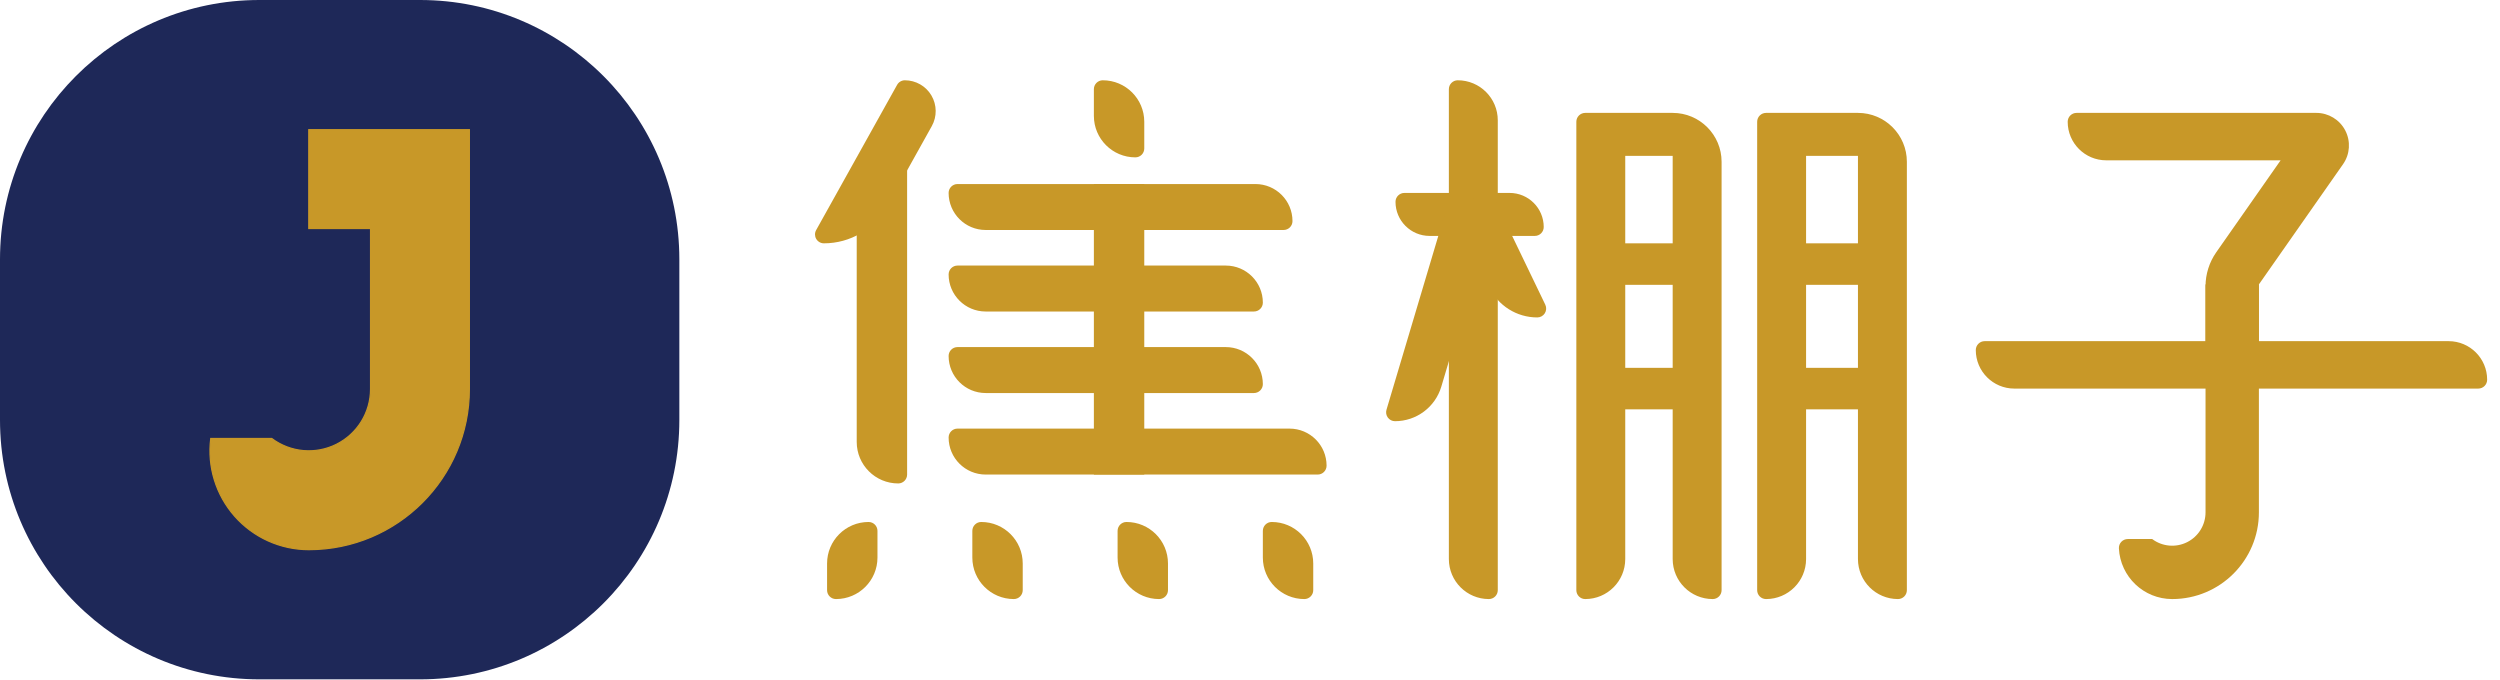
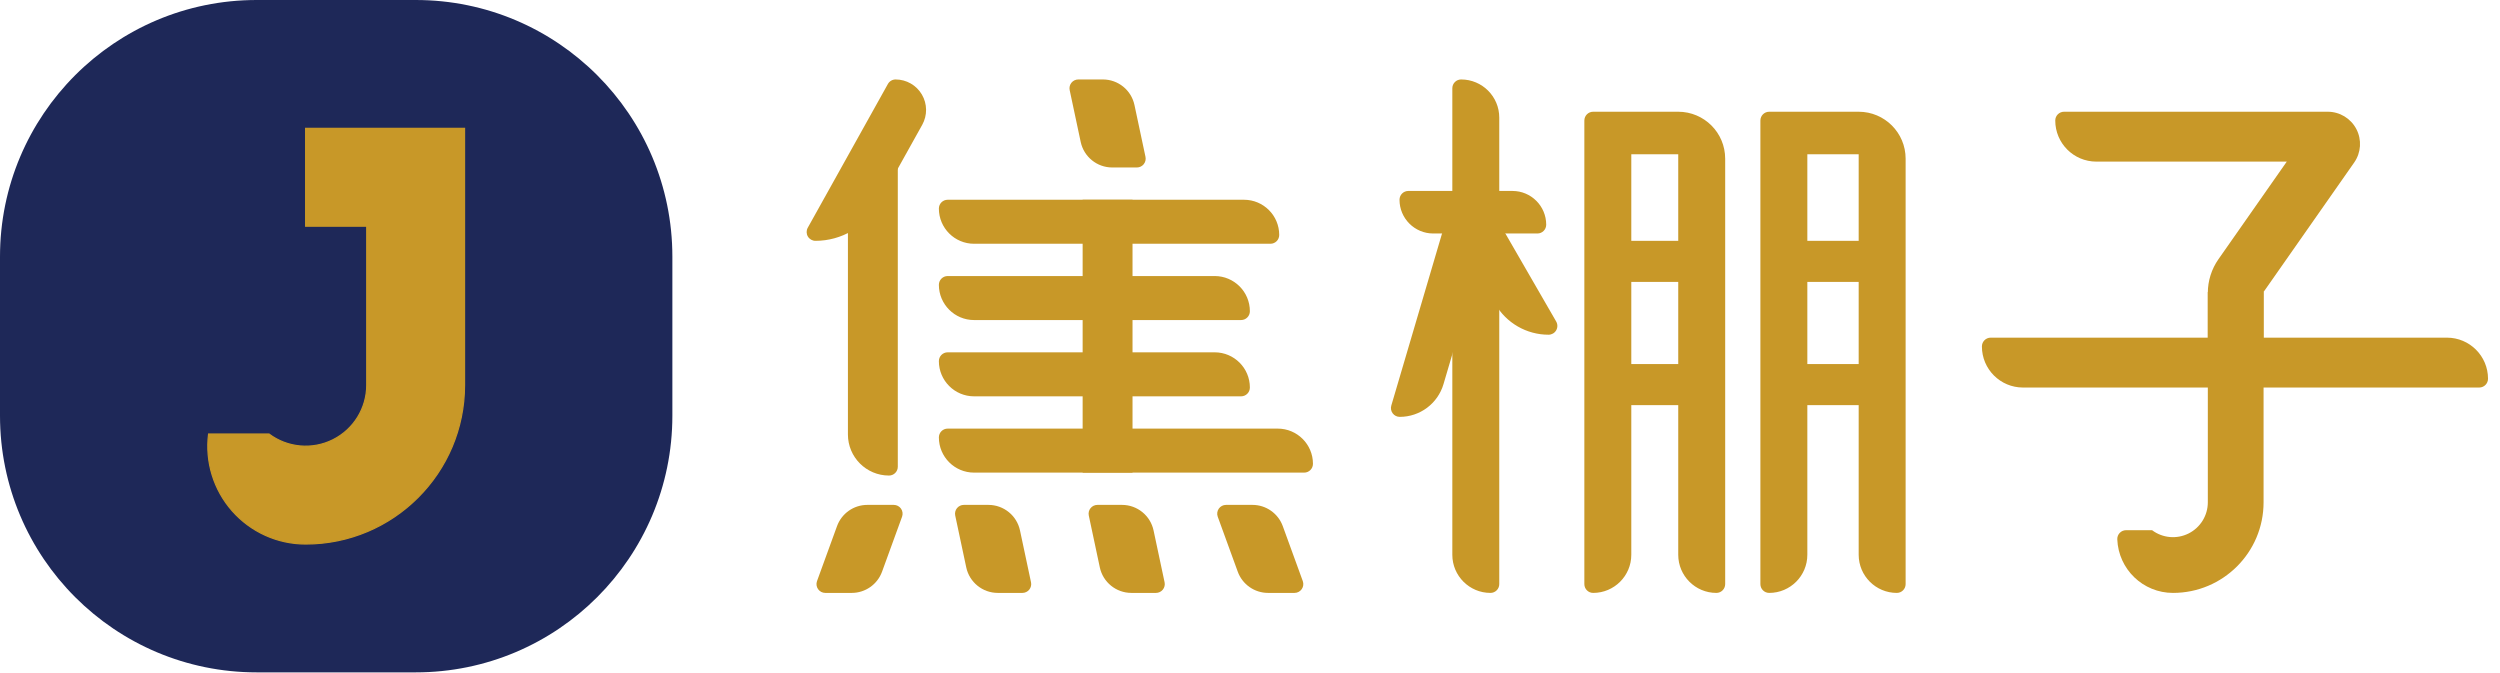
- <svg xmlns="http://www.w3.org/2000/svg" id="jiaopengzi-logo-svg" width="2024" height="550" viewBox="0 0 2024 550" version="1.1" role="img" aria-labelledby="jiaopengzi-logo-compact-dark-title">
+ <svg xmlns="http://www.w3.org/2000/svg" id="jiaopengzi-logo-svg" width="2045" height="550" viewBox="0 0 2045 550" version="1.1" role="img" aria-labelledby="jiaopengzi-logo-compact-dark-title">
  <g id="jiaopengzi-logo" transform="translate(230 345)">
    <rect id="jiaopengzi-logo-svg-background" x="-230" y="-345" width="550" height="550" rx="210" ry="210" fill="#1E2858" />
    <path id="jiaopengzi-logo-svg-j" d="     M -10 10     L -59.373 10     A 80,80 1 0,0 20,100     A 130,130 1 0,0 150,-30     L 150 -240     L 20 -240     L 20 -160     L 70 -160     L 70 -30     A 50,50 1 0,1 -10,10     Z" fill="#C89828" stroke="#C89828" />
  </g>
  <g fill="#C89828">
    <g transform="translate(660 65) scale(1.2) translate(-652 -22)">
      <g id="jiaopengzi-text-jiao" transform="translate(652 22)">
        <path id="jiaopengzi-text-jiao-danrenpang-pie" d="                     M 60.49 0                     A 20.8 20.8 0 0 1 78.65 30.92                     L 48.56 84.92                     A 48.87 48.87 0 0 1 5.87 110                     A 6 6 0 0 1 0.62 101.08                     L 55.25 3.08                     A 6 6 0 0 1 60.49 0                     Z" />
-         <path id="jiaopengzi-text-jiao-danrenpang-shu" d="                     M 28 60                     L 62 60                     L 62 266                     A 6 6 0 0 1 56 272                     A 28 28 0 0 1 28 244                     Z" />
-         <path id="jiaopengzi-text-jiao-dian" d="                     M 188 6                     A 6 6 0 0 1 194 0                     A 28 28 0 0 1 222 28                     L 222 46                     A 6 6 0 0 1 216 52                     A 28 28 0 0 1 188 24                     Z" />
-         <path id="jiaopengzi-text-jiao-heng1" d="                     M 90 76                     A 6 6 0 0 1 96 70                     L 297 70                     A 25 25 0 0 1 322 95                     A 6 6 0 0 1 316 101                     L 115 101                     A 25 25 0 0 1 90 76                     Z" />
-         <path id="jiaopengzi-text-jiao-heng2" d="                     M 90 131                     A 6 6 0 0 1 96 125                     L 277 125                     A 25 25 0 0 1 302 150                     A 6 6 0 0 1 296 156                     L 115 156                     A 25 25 0 0 1 90 131                     Z" />
-         <path id="jiaopengzi-text-jiao-heng3" d="                     M 90 186                     A 6 6 0 0 1 96 180                     L 277 180                     A 25 25 0 0 1 302 205                     A 6 6 0 0 1 296 211                     L 115 211                     A 25 25 0 0 1 90 186                     Z" />
-         <path id="jiaopengzi-text-jiao-heng4" d="                     M 90 241                     A 6 6 0 0 1 96 235                     L 320 235                     A 25 25 0 0 1 345 260                     A 6 6 0 0 1 339 266                     L 115 266                     A 25 25 0 0 1 90 241                     Z" />
-         <path id="jiaopengzi-text-jiao-shu" d="                     M 188 70                     L 222 70                     L 222 266                     L 188 266                     Z" />
-         <path id="jiaopengzi-text-jiao-sidian1" d="                     M 8 326                     A 28 28 0 0 1 36 298                     A 6 6 0 0 1 42 304                     L 42 322                     A 28 28 0 0 1 14 350                     A 6 6 0 0 1 8 344                     Z" />
-         <path id="jiaopengzi-text-jiao-sidian2" d="                     M 106 304                     A 6 6 0 0 1 112 298                     A 28 28 0 0 1 140 326                     L 140 344                     A 6 6 0 0 1 134 350                     A 28 28 0 0 1 106 322                     Z" />
-         <path id="jiaopengzi-text-jiao-sidian3" d="                     M 204 304                     A 6 6 0 0 1 210 298                     A 28 28 0 0 1 238 326                     L 238 344                     A 6 6 0 0 1 232 350                     A 28 28 0 0 1 204 322                     Z" />
-         <path id="jiaopengzi-text-jiao-sidian4" d="                     M 302 304                     A 6 6 0 0 1 308 298                     A 28 28 0 0 1 336 326                     L 336 344                     A 6 6 0 0 1 330 350                     A 28 28 0 0 1 302 322                     Z" />
+         <path id="jiaopengzi-text-jiao-danrenpang-shu" d="                     M 28 60                     L 62 60                     L 62 264                     A 6 6 0 0 1 56 270                     A 28 28 0 0 1 28 242                     Z" />
+         <path id="jiaopengzi-text-jiao-dian" d="                     M 179.16 7.25                     A 6 6 0 0 1 185.03 0                     L 201.81 0                     A 22 22 0 0 1 223.33 17.43                     L 230.84 52.75                     A 6 6 0 0 1 224.97 60                     L 208.19 60                     A 22 22 0 0 1 186.67 42.57                     Z" />
+         <path id="jiaopengzi-text-jiao-heng1" d="                     M 90 88                     A 6 6 0 0 1 96 82                     L 298 82                     A 24 24 0 0 1 322 106                     A 6 6 0 0 1 316 112                     L 114 112                     A 24 24 0 0 1 90 88                     Z" />
+         <path id="jiaopengzi-text-jiao-heng2" d="                     M 90 140                     A 6 6 0 0 1 96 134                     L 278 134                     A 24 24 0 0 1 302 158                     A 6 6 0 0 1 296 164                     L 114 164                     A 24 24 0 0 1 90 140                     Z" />
+         <path id="jiaopengzi-text-jiao-heng3" d="                     M 90 192                     A 6 6 0 0 1 96 186                     L 278 186                     A 24 24 0 0 1 302 210                     A 6 6 0 0 1 296 216                     L 114 216                     A 24 24 0 0 1 90 192                     Z" />
+         <path id="jiaopengzi-text-jiao-heng4" d="                     M 90 244                     A 6 6 0 0 1 96 238                     L 321 238                     A 24 24 0 0 1 345 262                     A 6 6 0 0 1 339 268                     L 114 268                     A 24 24 0 0 1 90 244                     Z" />
+         <path id="jiaopengzi-text-jiao-shu" d="                     M 188 82                     L 222 82                     L 222 268                     L 188 268                     Z" />
+         <path id="jiaopengzi-text-jiao-sidian1" d="                     M 20.57 304.48                     A 22 22 0 0 1 41.24 290                     L 59.27 290                     A 6 6 0 0 1 64.91 298.05                     L 51.27 335.52                     A 22 22 0 0 1 30.6 350                     L 12.57 350                     A 6 6 0 0 1 6.93 341.95                     Z" />
+         <path id="jiaopengzi-text-jiao-sidian2" d="                     M 101.14 297.25                     A 6 6 0 0 1 107.01 290                     L 123.78 290                     A 22 22 0 0 1 145.3 307.43                     L 152.81 342.75                     A 6 6 0 0 1 146.94 350                     L 130.16 350                     A 22 22 0 0 1 108.65 332.57                     Z" />
+         <path id="jiaopengzi-text-jiao-sidian3" d="                     M 192.19 297.25                     A 6 6 0 0 1 198.06 290                     L 214.84 290                     A 22 22 0 0 1 236.35 307.43                     L 243.86 342.75                     A 6 6 0 0 1 237.99 350                     L 221.22 350                     A 22 22 0 0 1 199.7 332.57                     Z" />
+         <path id="jiaopengzi-text-jiao-sidian4" d="                     M 280.09 298.05                     A 6 6 0 0 1 285.73 290                     L 303.76 290                     A 22 22 0 0 1 324.43 304.48                     L 338.07 341.95                     A 6 6 0 0 1 332.43 350                     L 314.4 350                     A 22 22 0 0 1 293.73 335.52                     Z" />
      </g>
-       <g id="jiaopengzi-text-peng" transform="translate(1043.5 22)">
-         <path id="jiaopengzi-text-peng-mu-shu" d="                     M 36 6                     A 6 6 0 0 1 42 0                     A 27 27 0 0 1 69 27                     L 69 344                     A 6 6 0 0 1 63 350                     A 27 27 0 0 1 36 323                     Z" />
+       <g id="jiaopengzi-text-peng" transform="translate(1056 22)">
+         <path id="jiaopengzi-text-peng-mu-shu" d="                     M 36 6                     A 6 6 0 0 1 42 0                     A 26 26 0 0 1 68 26                     L 68 344                     A 6 6 0 0 1 62 350                     A 26 26 0 0 1 36 324                     Z" />
        <path id="jiaopengzi-text-peng-mu-heng" d="                     M 0 82                     A 6 6 0 0 1 6 76                     L 77 76                     A 23 23 0 0 1 100 99                     A 6 6 0 0 1 94 105                     L 23 105                     A 23 23 0 0 1 0 82                     Z" />
-         <path id="jiaopengzi-text-peng-mu-pie" d="                     M 67.35 84.43                     L 30.9 206.71                     A 32.6 32.6 0 0 1 -0.34 230                     A 6 6 0 0 1 -6.09 222.29                     L 37.65 75.57                     Z" />
-         <path id="jiaopengzi-text-peng-mu-dian" d="                     M 65.56 77.71                     L 101.06 151.4                     A 6 6 0 0 1 95.65 160                     A 36.03 36.03 0 0 1 63.19 139.6                     L 39.44 90.29                     Z" />
-         <path id="jiaopengzi-text-peng-yue1-yue" d="                     M 187 51                     L 155 51                     L 155 323                     A 27 27 0 0 1 128 350                     A 6 6 0 0 1 122 344                     L 122 28                     A 6 6 0 0 1 128 22                     L 187 22                     A 33 33 0 0 1 220 55                     L 220 344                     A 6 6 0 0 1 214 350                     A 27 27 0 0 1 187 323                     Z" />
-         <path id="jiaopengzi-text-peng-yue1-heng1" d="                     M 147 110                     L 195 110                     L 195 138                     L 147 138                     Z" />
-         <path id="jiaopengzi-text-peng-yue1-heng2" d="                     M 147 194                     L 195 194                     L 195 222                     L 147 222                     Z" />
-         <path id="jiaopengzi-text-peng-yue2-yue" d="                     M 312 51                     L 277 51                     L 277 323                     A 27 27 0 0 1 250 350                     A 6 6 0 0 1 244 344                     L 244 28                     A 6 6 0 0 1 250 22                     L 312 22                     A 33 33 0 0 1 345 55                     L 345 344                     A 6 6 0 0 1 339 350                     A 27 27 0 0 1 312 323                     Z" />
-         <path id="jiaopengzi-text-peng-yue2-heng1" d="                     M 269 110                     L 320 110                     L 320 138                     L 269 138                     Z" />
-         <path id="jiaopengzi-text-peng-yue2-heng2" d="                     M 269 194                     L 320 194                     L 320 222                     L 269 222                     Z" />
+         <path id="jiaopengzi-text-peng-mu-pie" d="                     M 66.39 84.24                     L 29.98 207.7                     A 31.1 31.1 0 0 1 0.16 230                     A 6 6 0 0 1 -5.6 222.3                     L 37.61 75.76                     Z" />
+         <path id="jiaopengzi-text-peng-mu-dian" d="                     M 52 70.08                     L 106.8 165                     A 6 6 0 0 1 101.61 174                     A 42 42 0 0 1 65.23 153                     L 52 130.08                     Z" />
+         <path id="jiaopengzi-text-peng-yue1-yue" d="                     M 190 51                     L 158 51                     L 158 324                     A 26 26 0 0 1 132 350                     A 6 6 0 0 1 126 344                     L 126 28                     A 6 6 0 0 1 132 22                     L 190 22                     A 32 32 0 0 1 222 54                     L 222 344                     A 6 6 0 0 1 216 350                     A 26 26 0 0 1 190 324                     Z" />
+         <path id="jiaopengzi-text-peng-yue1-heng1" d="                     M 150 110                     L 198 110                     L 198 138                     L 150 138                     Z" />
+         <path id="jiaopengzi-text-peng-yue1-heng2" d="                     M 150 194                     L 198 194                     L 198 222                     L 150 222                     Z" />
+         <path id="jiaopengzi-text-peng-yue2-yue" d="                     M 313 51                     L 278 51                     L 278 324                     A 26 26 0 0 1 252 350                     A 6 6 0 0 1 246 344                     L 246 28                     A 6 6 0 0 1 252 22                     L 313 22                     A 32 32 0 0 1 345 54                     L 345 344                     A 6 6 0 0 1 339 350                     A 26 26 0 0 1 313 324                     Z" />
+         <path id="jiaopengzi-text-peng-yue2-heng1" d="                     M 270 110                     L 321 110                     L 321 138                     L 270 138                     Z" />
+         <path id="jiaopengzi-text-peng-yue2-heng2" d="                     M 270 194                     L 321 194                     L 321 222                     L 270 222                     Z" />
      </g>
-       <g id="jiaopengzi-text-zi" transform="translate(1435 22)">
-         <path id="jiaopengzi-text-zi-hengpie" d="                     M 191 137.71                     L 191 177.71                     L 155 177.71                     L 155 138.98                     A 40 40 0 0 1 162.23 116.04                     L 205.66 54                     L 88 54                     A 26 26 0 0 1 62 28                     A 6 6 0 0 1 68 22                     L 229.75 22                     A 22 22 0 0 1 247.77 56.62                     Z" />
-         <path id="jiaopengzi-text-zi-wangou" d="                     M 155 137.71                     L 191 137.71                     L 191 291.5                     A 58.5 58.5 0 0 1 132.5 350                     A 36 36 0 0 1 96.55 315.8                     A 6 6 0 0 1 102.54 309.5                     L 119 309.5                     A 22.5 22.5 0 0 0 155 291.5                     Z" />
-         <path id="jiaopengzi-text-zi-heng" d="                     M 0 182                     A 6 6 0 0 1 6 176                     L 319 176                     A 26 26 0 0 1 345 202                     A 6 6 0 0 1 339 208                     L 26 208                     A 26 26 0 0 1 0 182                     Z" />
+       <g id="jiaopengzi-text-zi" transform="translate(1453 22)">
+         <path id="jiaopengzi-text-zi-hengpie" d="                     M 192 144.86                     L 192 184.86                     L 154 184.86                     L 154 145.49                     A 40 40 0 0 1 161.23 122.55                     L 207.82 56                     L 78 56                     A 28 28 0 0 1 50 28                     A 6 6 0 0 1 56 22                     L 235.75 22                     A 22 22 0 0 1 253.77 56.62                     Z" />
+         <path id="jiaopengzi-text-zi-wangou" d="                     M 154 144.86                     L 192 144.86                     L 192 288.25                     A 61.75 61.75 0 0 1 130.25 350                     A 38 38 0 0 1 92.28 313.48                     A 6 6 0 0 1 98.27 307.25                     L 116 307.25                     A 23.75 23.75 0 0 0 154 288.25                     Z" />
+         <path id="jiaopengzi-text-zi-heng" d="                     M 0 182                     A 6 6 0 0 1 6 176                     L 317 176                     A 28 28 0 0 1 345 204                     A 6 6 0 0 1 339 210                     L 28 210                     A 28 28 0 0 1 0 182                     Z" />
      </g>
    </g>
  </g>
</svg>
